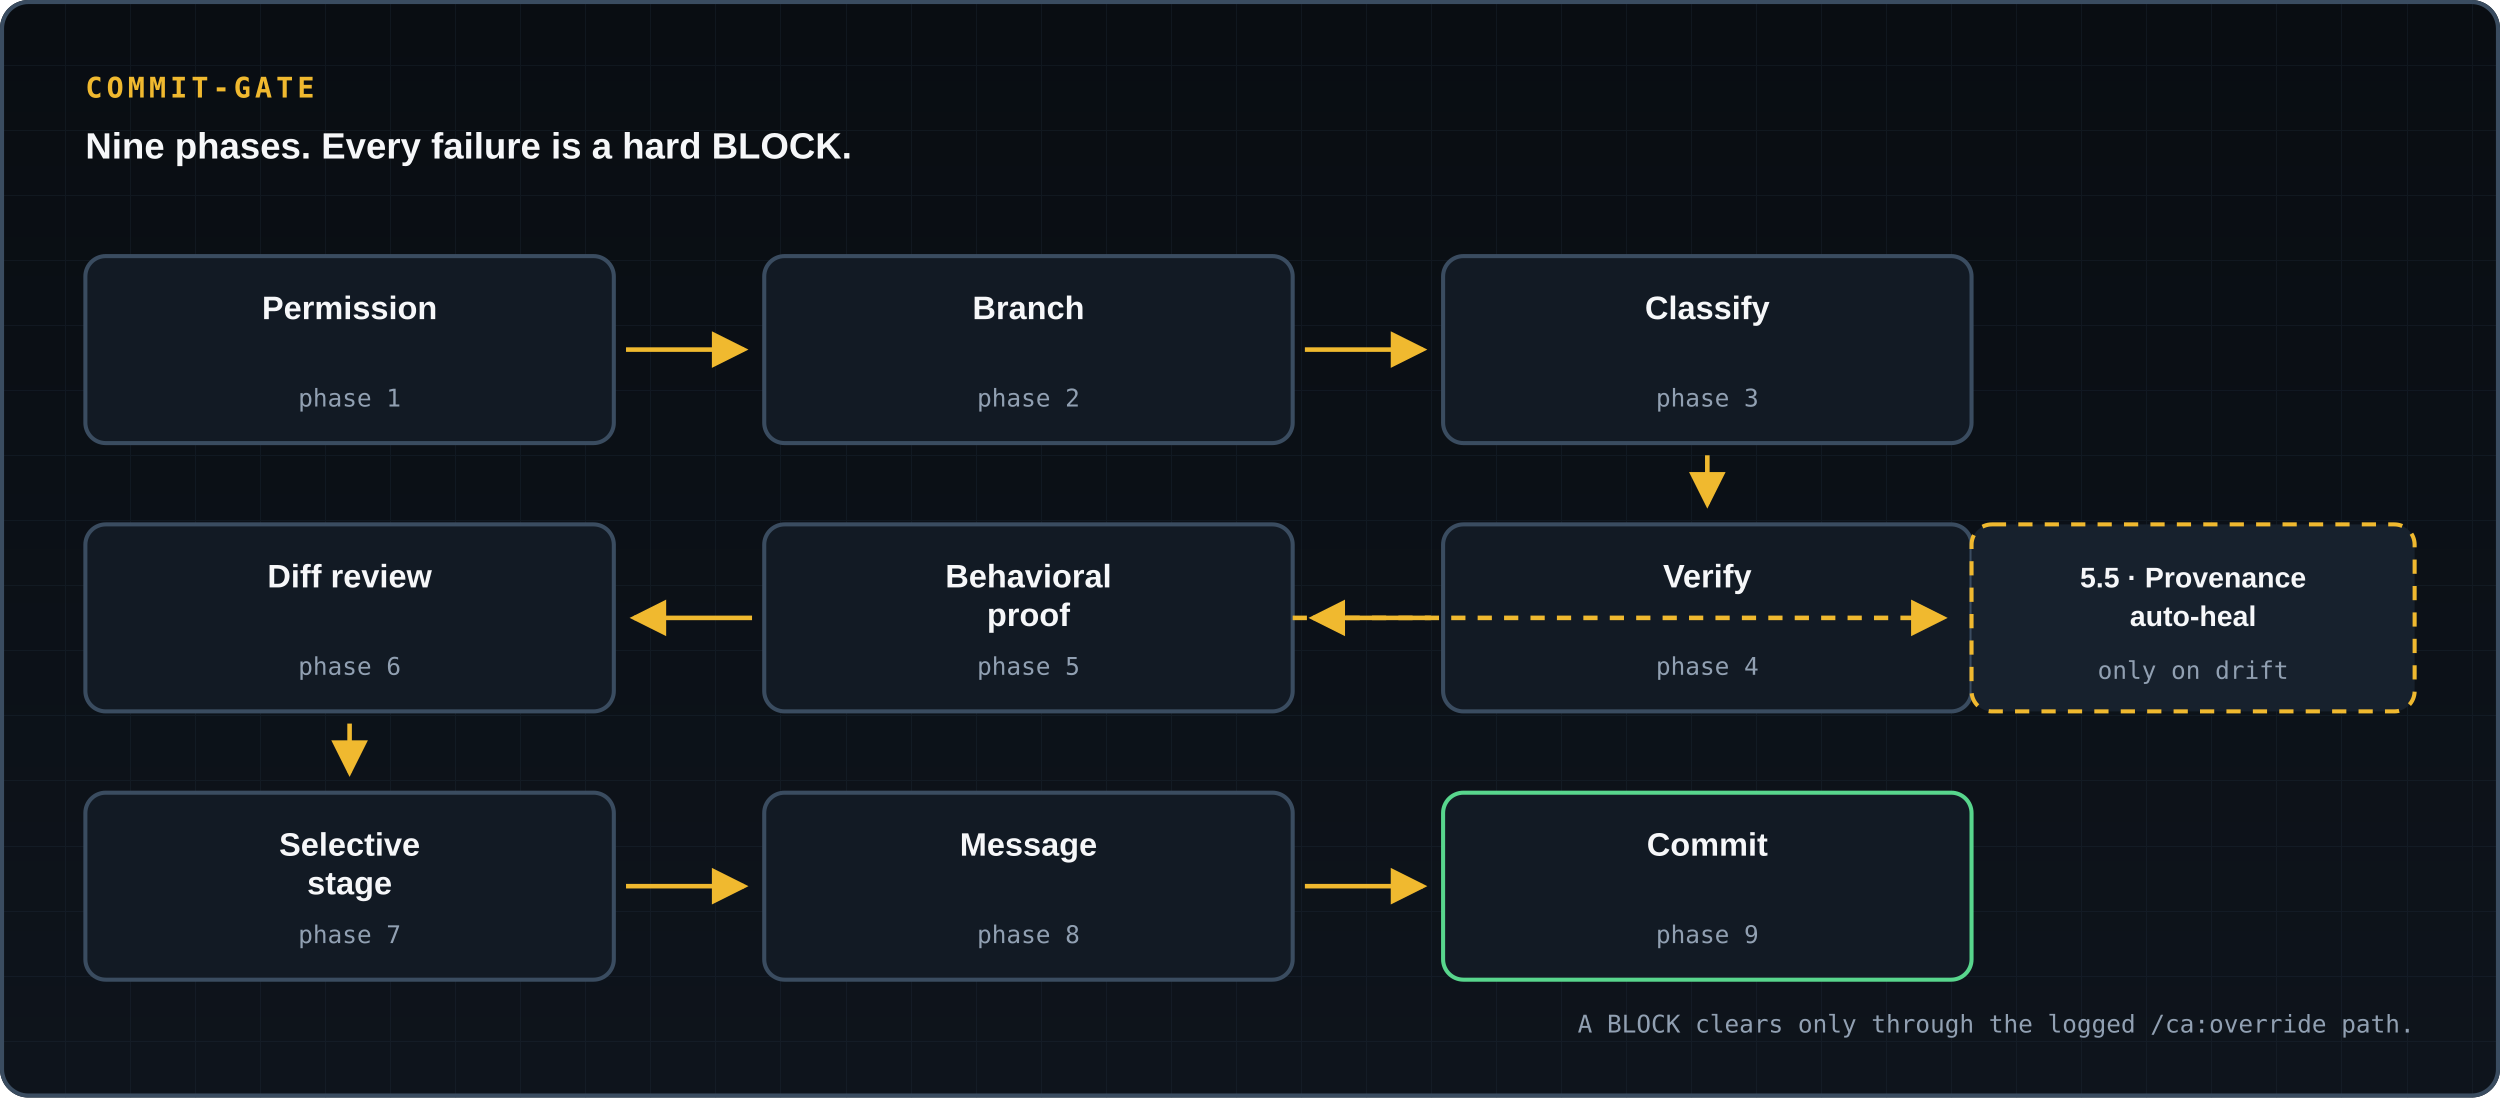
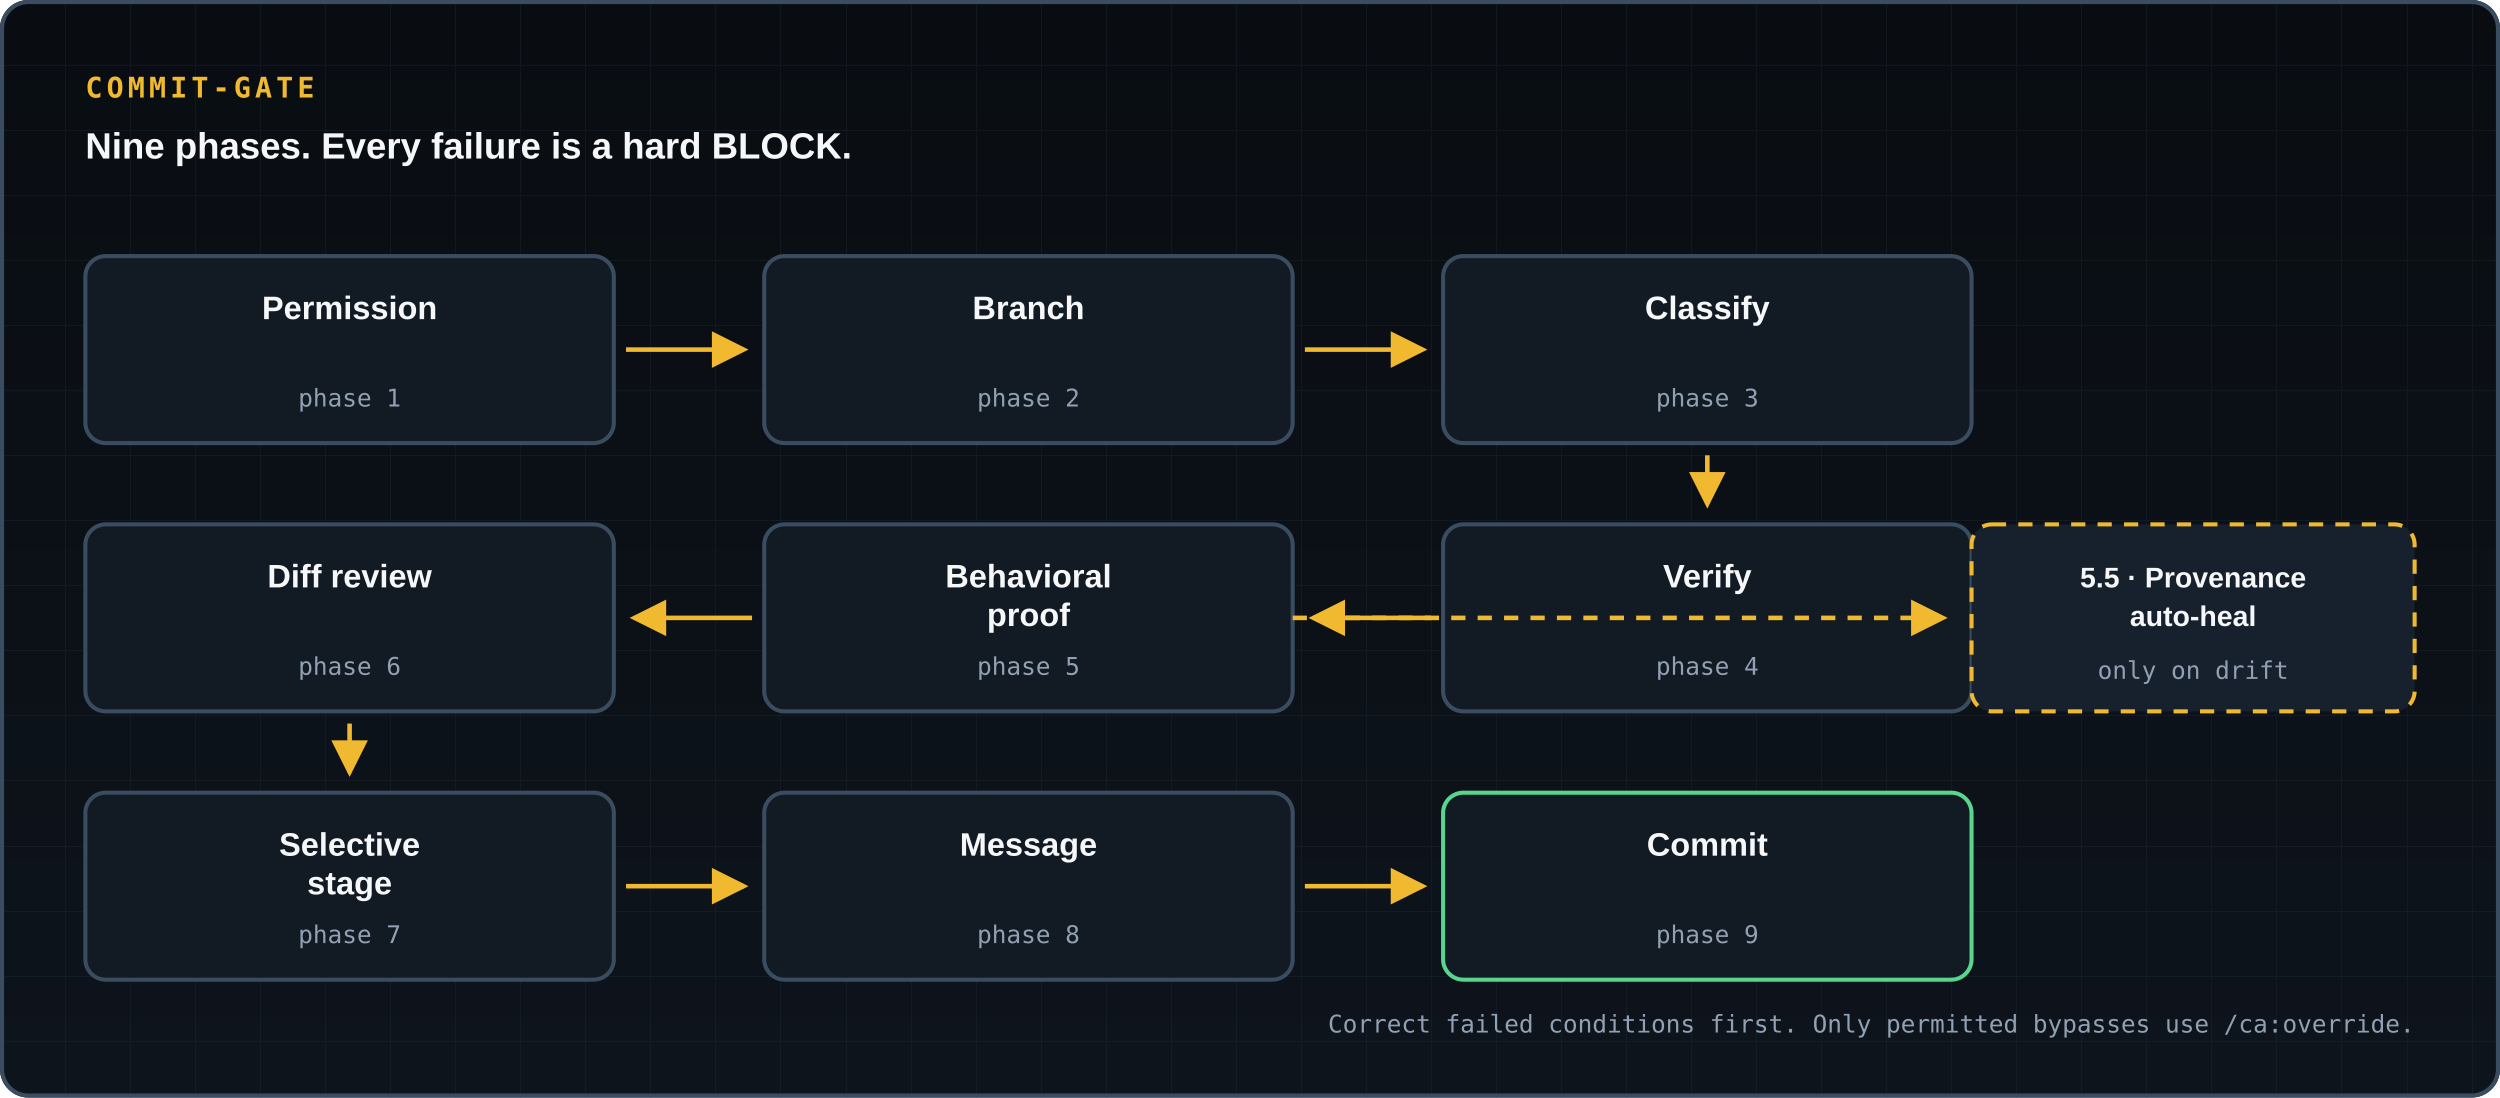
<svg xmlns="http://www.w3.org/2000/svg" viewBox="0 0 1230 540" role="img" data-diagram-system="ca-v2">
  <defs>
    <linearGradient id="canvas" x1="0" y1="0" x2="0" y2="1">
      <stop stop-color="#090d12" />
      <stop offset="1" stop-color="#0e141c" />
    </linearGradient>
    <pattern id="grid" width="32" height="32" patternUnits="userSpaceOnUse">
      <path d="M32 0H0V32" fill="none" stroke="#273647" stroke-width="1" stroke-opacity=".24" />
    </pattern>
    <marker id="arrow" markerWidth="8" markerHeight="8" refX="7" refY="4" orient="auto" markerUnits="strokeWidth">
      <path d="M0 0 8 4 0 8z" fill="context-stroke" />
    </marker>
  </defs>
  <rect width="1230" height="540" rx="14" fill="url(#canvas)" />
  <rect width="1230" height="540" rx="14" fill="url(#grid)" />
  <rect x="1" y="1" width="1228" height="538" rx="13" fill="none" stroke="#3a4c60" stroke-width="2" />
  <text x="42" y="48" font-family="JetBrains Mono Variable, Consolas, Cascadia Mono, monospace" font-size="14" font-weight="750" fill="#f0b92f" text-anchor="start" letter-spacing="2" data-max-width="1164">COMMIT-GATE</text>
  <text x="42" y="78" font-family="Manrope Variable, Segoe UI, Arial, sans-serif" font-size="18" font-weight="700" fill="#f6f7f9" text-anchor="start" data-max-width="1164">Nine phases. Every failure is a hard BLOCK.</text>
  <rect x="42" y="126" width="260" height="92" rx="10" fill="#121a24" stroke="#3a4c60" stroke-width="2" />
  <text x="172" y="157" font-family="Manrope Variable, Segoe UI, Arial, sans-serif" font-size="16" font-weight="700" fill="#f6f7f9" text-anchor="middle" data-max-width="236">Permission</text>
  <text x="172" y="200" font-family="JetBrains Mono Variable, Consolas, Cascadia Mono, monospace" font-size="12" font-weight="500" fill="#91a0b2" text-anchor="middle" data-label-kind="annotation" data-max-width="236">phase 1</text>
  <path d="M308 172 L366 172" fill="none" stroke="#f0b92f" stroke-width="2.25" marker-end="url(#arrow)" />
  <rect x="376" y="126" width="260" height="92" rx="10" fill="#121a24" stroke="#3a4c60" stroke-width="2" />
  <text x="506" y="157" font-family="Manrope Variable, Segoe UI, Arial, sans-serif" font-size="16" font-weight="700" fill="#f6f7f9" text-anchor="middle" data-max-width="236">Branch</text>
  <text x="506" y="200" font-family="JetBrains Mono Variable, Consolas, Cascadia Mono, monospace" font-size="12" font-weight="500" fill="#91a0b2" text-anchor="middle" data-label-kind="annotation" data-max-width="236">phase 2</text>
  <path d="M642 172 L700 172" fill="none" stroke="#f0b92f" stroke-width="2.25" marker-end="url(#arrow)" />
  <rect x="710" y="126" width="260" height="92" rx="10" fill="#121a24" stroke="#3a4c60" stroke-width="2" />
  <text x="840" y="157" font-family="Manrope Variable, Segoe UI, Arial, sans-serif" font-size="16" font-weight="700" fill="#f6f7f9" text-anchor="middle" data-max-width="236">Classify</text>
  <text x="840" y="200" font-family="JetBrains Mono Variable, Consolas, Cascadia Mono, monospace" font-size="12" font-weight="500" fill="#91a0b2" text-anchor="middle" data-label-kind="annotation" data-max-width="236">phase 3</text>
  <polyline points="840,224 840,248" fill="none" stroke="#f0b92f" stroke-width="2.25" marker-end="url(#arrow)" />
  <rect x="710" y="258" width="260" height="92" rx="10" fill="#121a24" stroke="#3a4c60" stroke-width="2" />
  <text x="840" y="289" font-family="Manrope Variable, Segoe UI, Arial, sans-serif" font-size="16" font-weight="700" fill="#f6f7f9" text-anchor="middle" data-max-width="236">Verify</text>
  <text x="840" y="332" font-family="JetBrains Mono Variable, Consolas, Cascadia Mono, monospace" font-size="12" font-weight="500" fill="#91a0b2" text-anchor="middle" data-label-kind="annotation" data-max-width="236">phase 4</text>
  <path d="M704 304 L646 304" fill="none" stroke="#f0b92f" stroke-width="2.25" marker-end="url(#arrow)" />
  <rect x="376" y="258" width="260" height="92" rx="10" fill="#121a24" stroke="#3a4c60" stroke-width="2" />
  <text x="506" y="289" font-family="Manrope Variable, Segoe UI, Arial, sans-serif" font-size="16" font-weight="700" fill="#f6f7f9" text-anchor="middle" data-max-width="236">Behavioral</text>
  <text x="506" y="308" font-family="Manrope Variable, Segoe UI, Arial, sans-serif" font-size="16" font-weight="700" fill="#f6f7f9" text-anchor="middle" data-max-width="236">proof</text>
  <text x="506" y="332" font-family="JetBrains Mono Variable, Consolas, Cascadia Mono, monospace" font-size="12" font-weight="500" fill="#91a0b2" text-anchor="middle" data-label-kind="annotation" data-max-width="236">phase 5</text>
  <path d="M370 304 L312 304" fill="none" stroke="#f0b92f" stroke-width="2.25" marker-end="url(#arrow)" />
  <rect x="42" y="258" width="260" height="92" rx="10" fill="#121a24" stroke="#3a4c60" stroke-width="2" />
  <text x="172" y="289" font-family="Manrope Variable, Segoe UI, Arial, sans-serif" font-size="16" font-weight="700" fill="#f6f7f9" text-anchor="middle" data-max-width="236">Diff review</text>
  <text x="172" y="332" font-family="JetBrains Mono Variable, Consolas, Cascadia Mono, monospace" font-size="12" font-weight="500" fill="#91a0b2" text-anchor="middle" data-label-kind="annotation" data-max-width="236">phase 6</text>
  <polyline points="172,356 172,380" fill="none" stroke="#f0b92f" stroke-width="2.25" marker-end="url(#arrow)" />
  <rect x="42" y="390" width="260" height="92" rx="10" fill="#121a24" stroke="#3a4c60" stroke-width="2" />
  <text x="172" y="421" font-family="Manrope Variable, Segoe UI, Arial, sans-serif" font-size="16" font-weight="700" fill="#f6f7f9" text-anchor="middle" data-max-width="236">Selective</text>
  <text x="172" y="440" font-family="Manrope Variable, Segoe UI, Arial, sans-serif" font-size="16" font-weight="700" fill="#f6f7f9" text-anchor="middle" data-max-width="236">stage</text>
  <text x="172" y="464" font-family="JetBrains Mono Variable, Consolas, Cascadia Mono, monospace" font-size="12" font-weight="500" fill="#91a0b2" text-anchor="middle" data-label-kind="annotation" data-max-width="236">phase 7</text>
  <path d="M308 436 L366 436" fill="none" stroke="#f0b92f" stroke-width="2.25" marker-end="url(#arrow)" />
  <rect x="376" y="390" width="260" height="92" rx="10" fill="#121a24" stroke="#3a4c60" stroke-width="2" />
  <text x="506" y="421" font-family="Manrope Variable, Segoe UI, Arial, sans-serif" font-size="16" font-weight="700" fill="#f6f7f9" text-anchor="middle" data-max-width="236">Message</text>
  <text x="506" y="464" font-family="JetBrains Mono Variable, Consolas, Cascadia Mono, monospace" font-size="12" font-weight="500" fill="#91a0b2" text-anchor="middle" data-label-kind="annotation" data-max-width="236">phase 8</text>
  <path d="M642 436 L700 436" fill="none" stroke="#f0b92f" stroke-width="2.25" marker-end="url(#arrow)" />
  <rect x="710" y="390" width="260" height="92" rx="10" fill="#121a24" stroke="#58d68d" stroke-width="2" />
  <text x="840" y="421" font-family="Manrope Variable, Segoe UI, Arial, sans-serif" font-size="16" font-weight="700" fill="#f6f7f9" text-anchor="middle" data-max-width="236">Commit</text>
  <text x="840" y="464" font-family="JetBrains Mono Variable, Consolas, Cascadia Mono, monospace" font-size="12" font-weight="500" fill="#91a0b2" text-anchor="middle" data-label-kind="annotation" data-max-width="236">phase 9</text>
  <rect x="970" y="258" width="218" height="92" rx="10" fill="#17212d" stroke="#f0b92f" stroke-width="2" stroke-dasharray="7 6" />
  <text x="1079" y="289" font-family="Manrope Variable, Segoe UI, Arial, sans-serif" font-size="14" font-weight="700" fill="#f6f7f9" text-anchor="middle" data-max-width="254">5.5 · Provenance</text>
  <text x="1079" y="308" font-family="Manrope Variable, Segoe UI, Arial, sans-serif" font-size="14" font-weight="700" fill="#f6f7f9" text-anchor="middle" data-max-width="254">auto-heal</text>
  <text x="1079" y="334" font-family="JetBrains Mono Variable, Consolas, Cascadia Mono, monospace" font-size="12" font-weight="500" fill="#91a0b2" text-anchor="middle" data-label-kind="annotation" data-max-width="254">only on drift</text>
  <polyline points="636,304 956,304" fill="none" stroke="#f0b92f" stroke-width="2.25" stroke-dasharray="7 6" marker-end="url(#arrow)" />
-   <text x="1188" y="508" font-family="JetBrains Mono Variable, Consolas, Cascadia Mono, monospace" font-size="12" font-weight="500" fill="#91a0b2" text-anchor="end" data-label-kind="annotation" data-max-width="1164">A BLOCK clears only through the logged /ca:override path.</text>
+   <text x="1188" y="508" font-family="JetBrains Mono Variable, Consolas, Cascadia Mono, monospace" font-size="12" font-weight="500" fill="#91a0b2" text-anchor="end" data-label-kind="annotation" data-max-width="1164">Correct failed conditions first. Only permitted bypasses use /ca:override.</text>
</svg>
